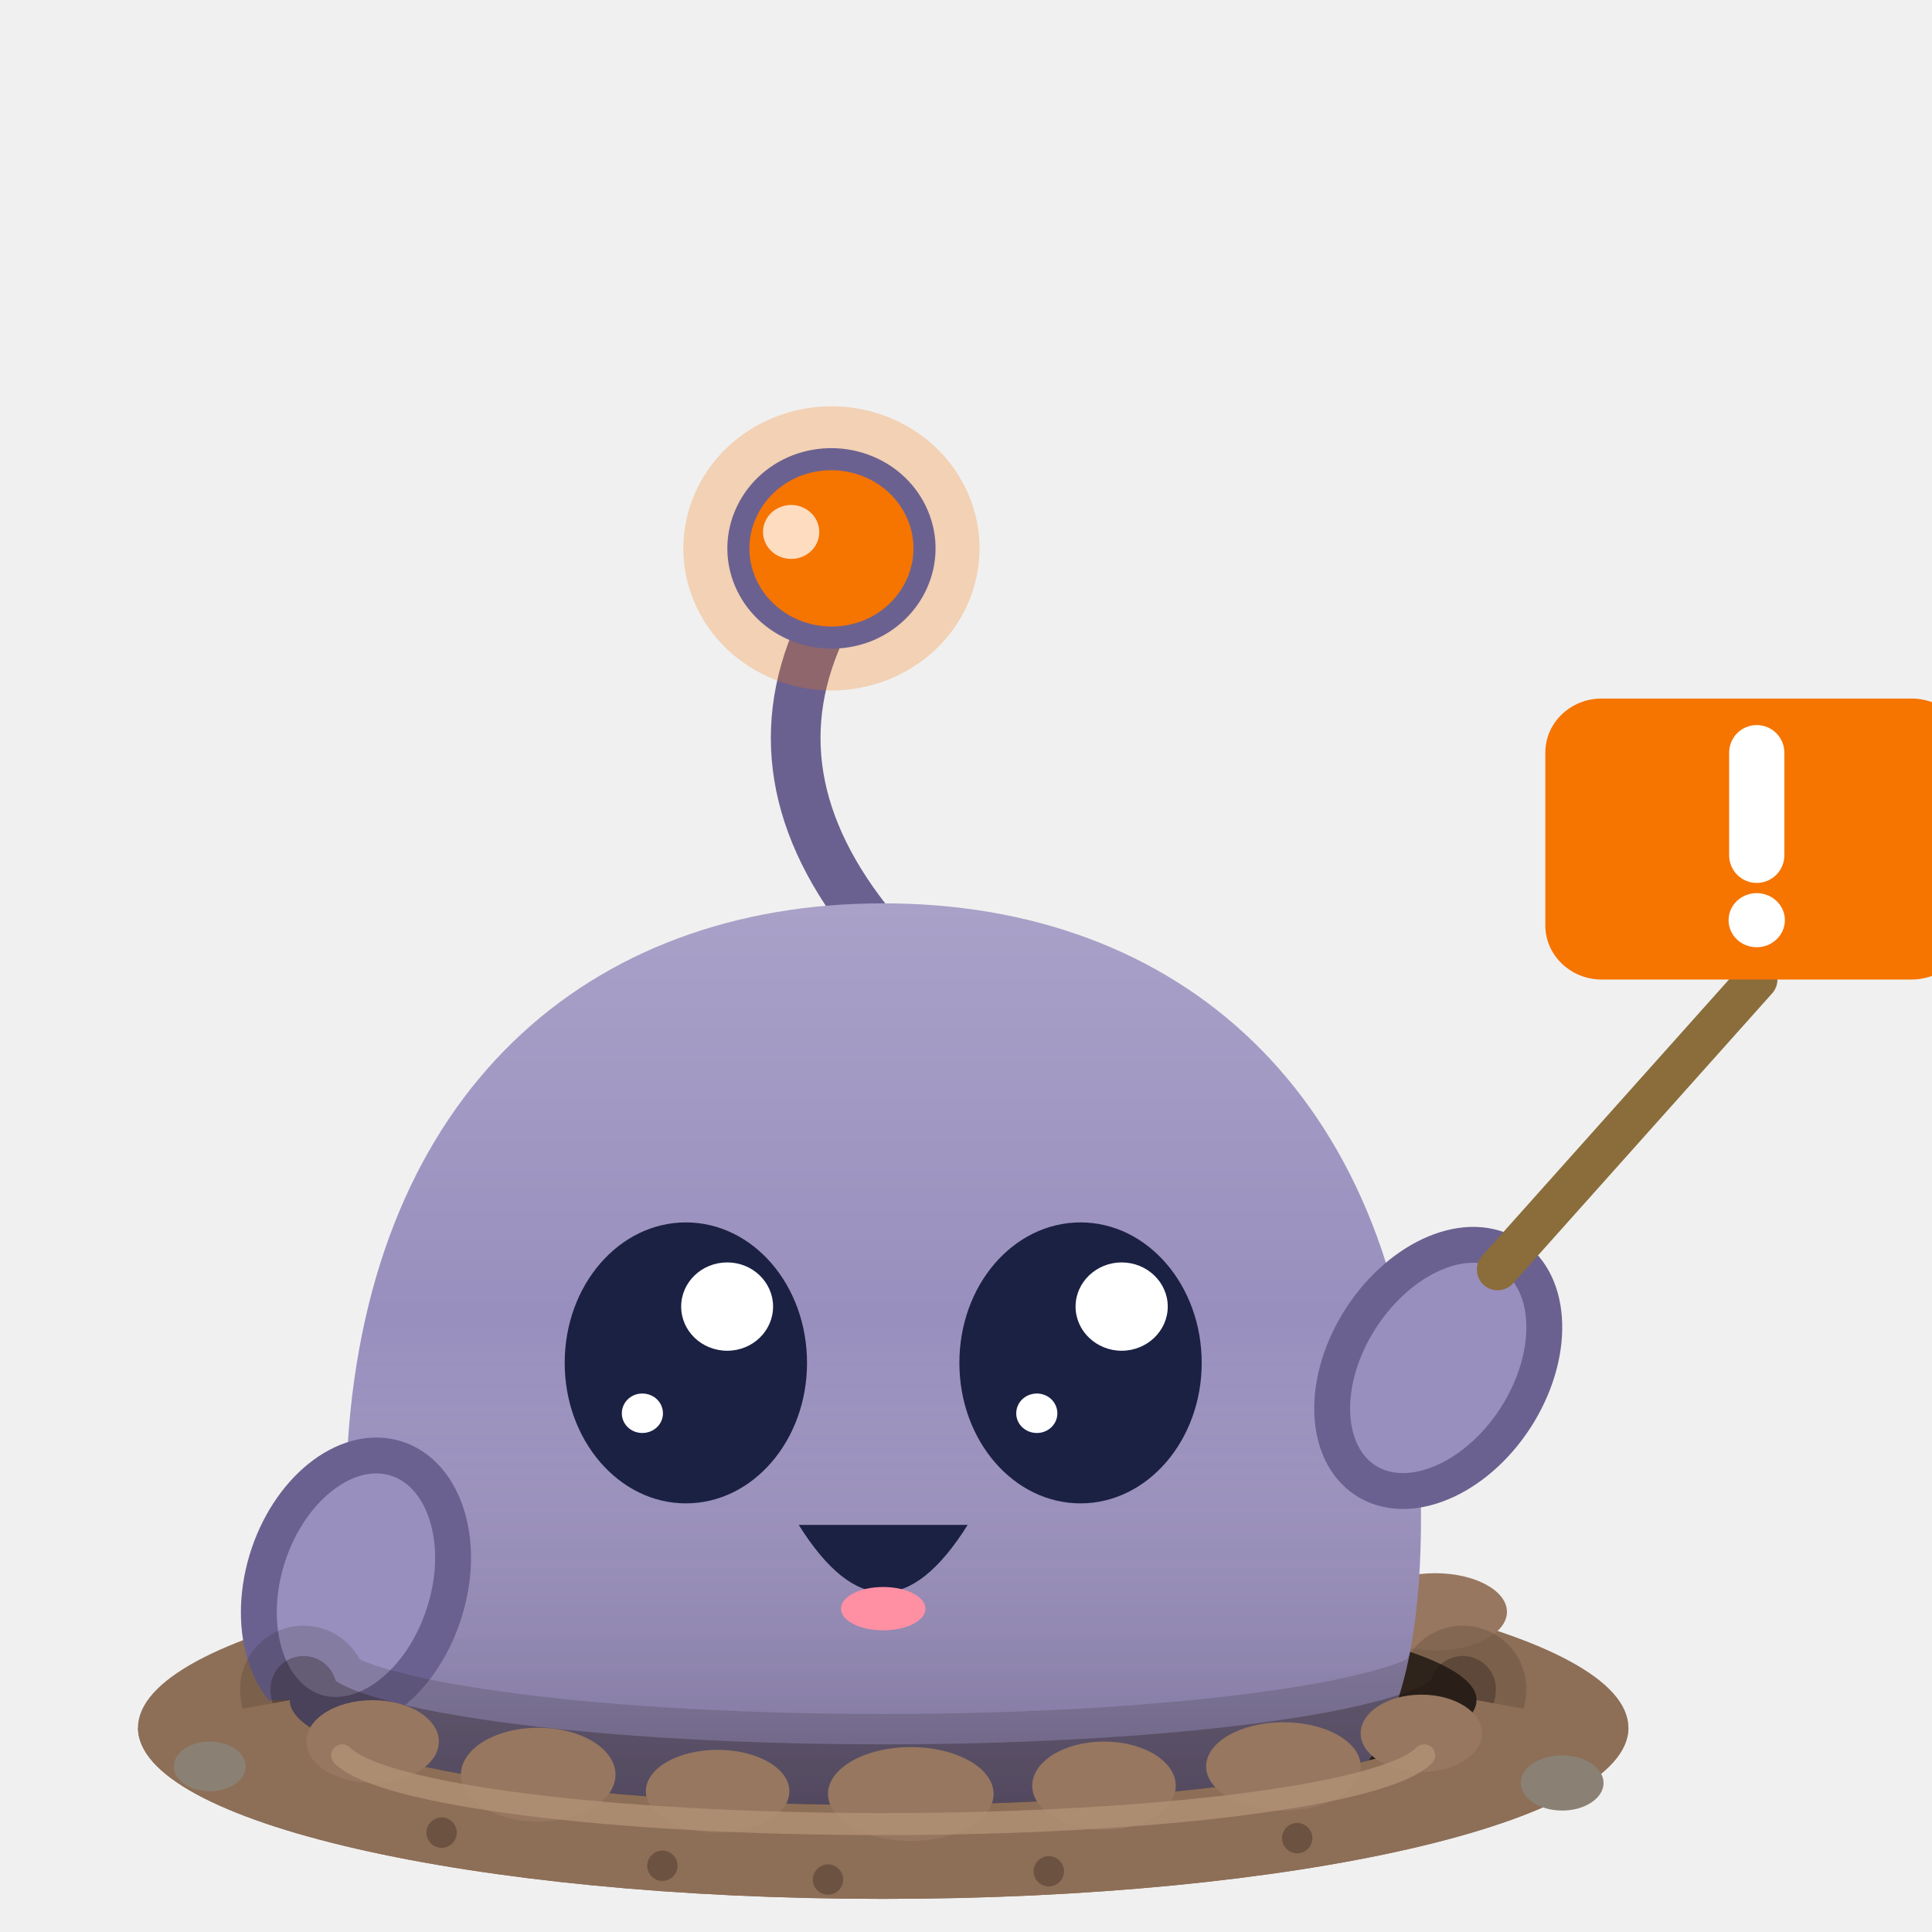
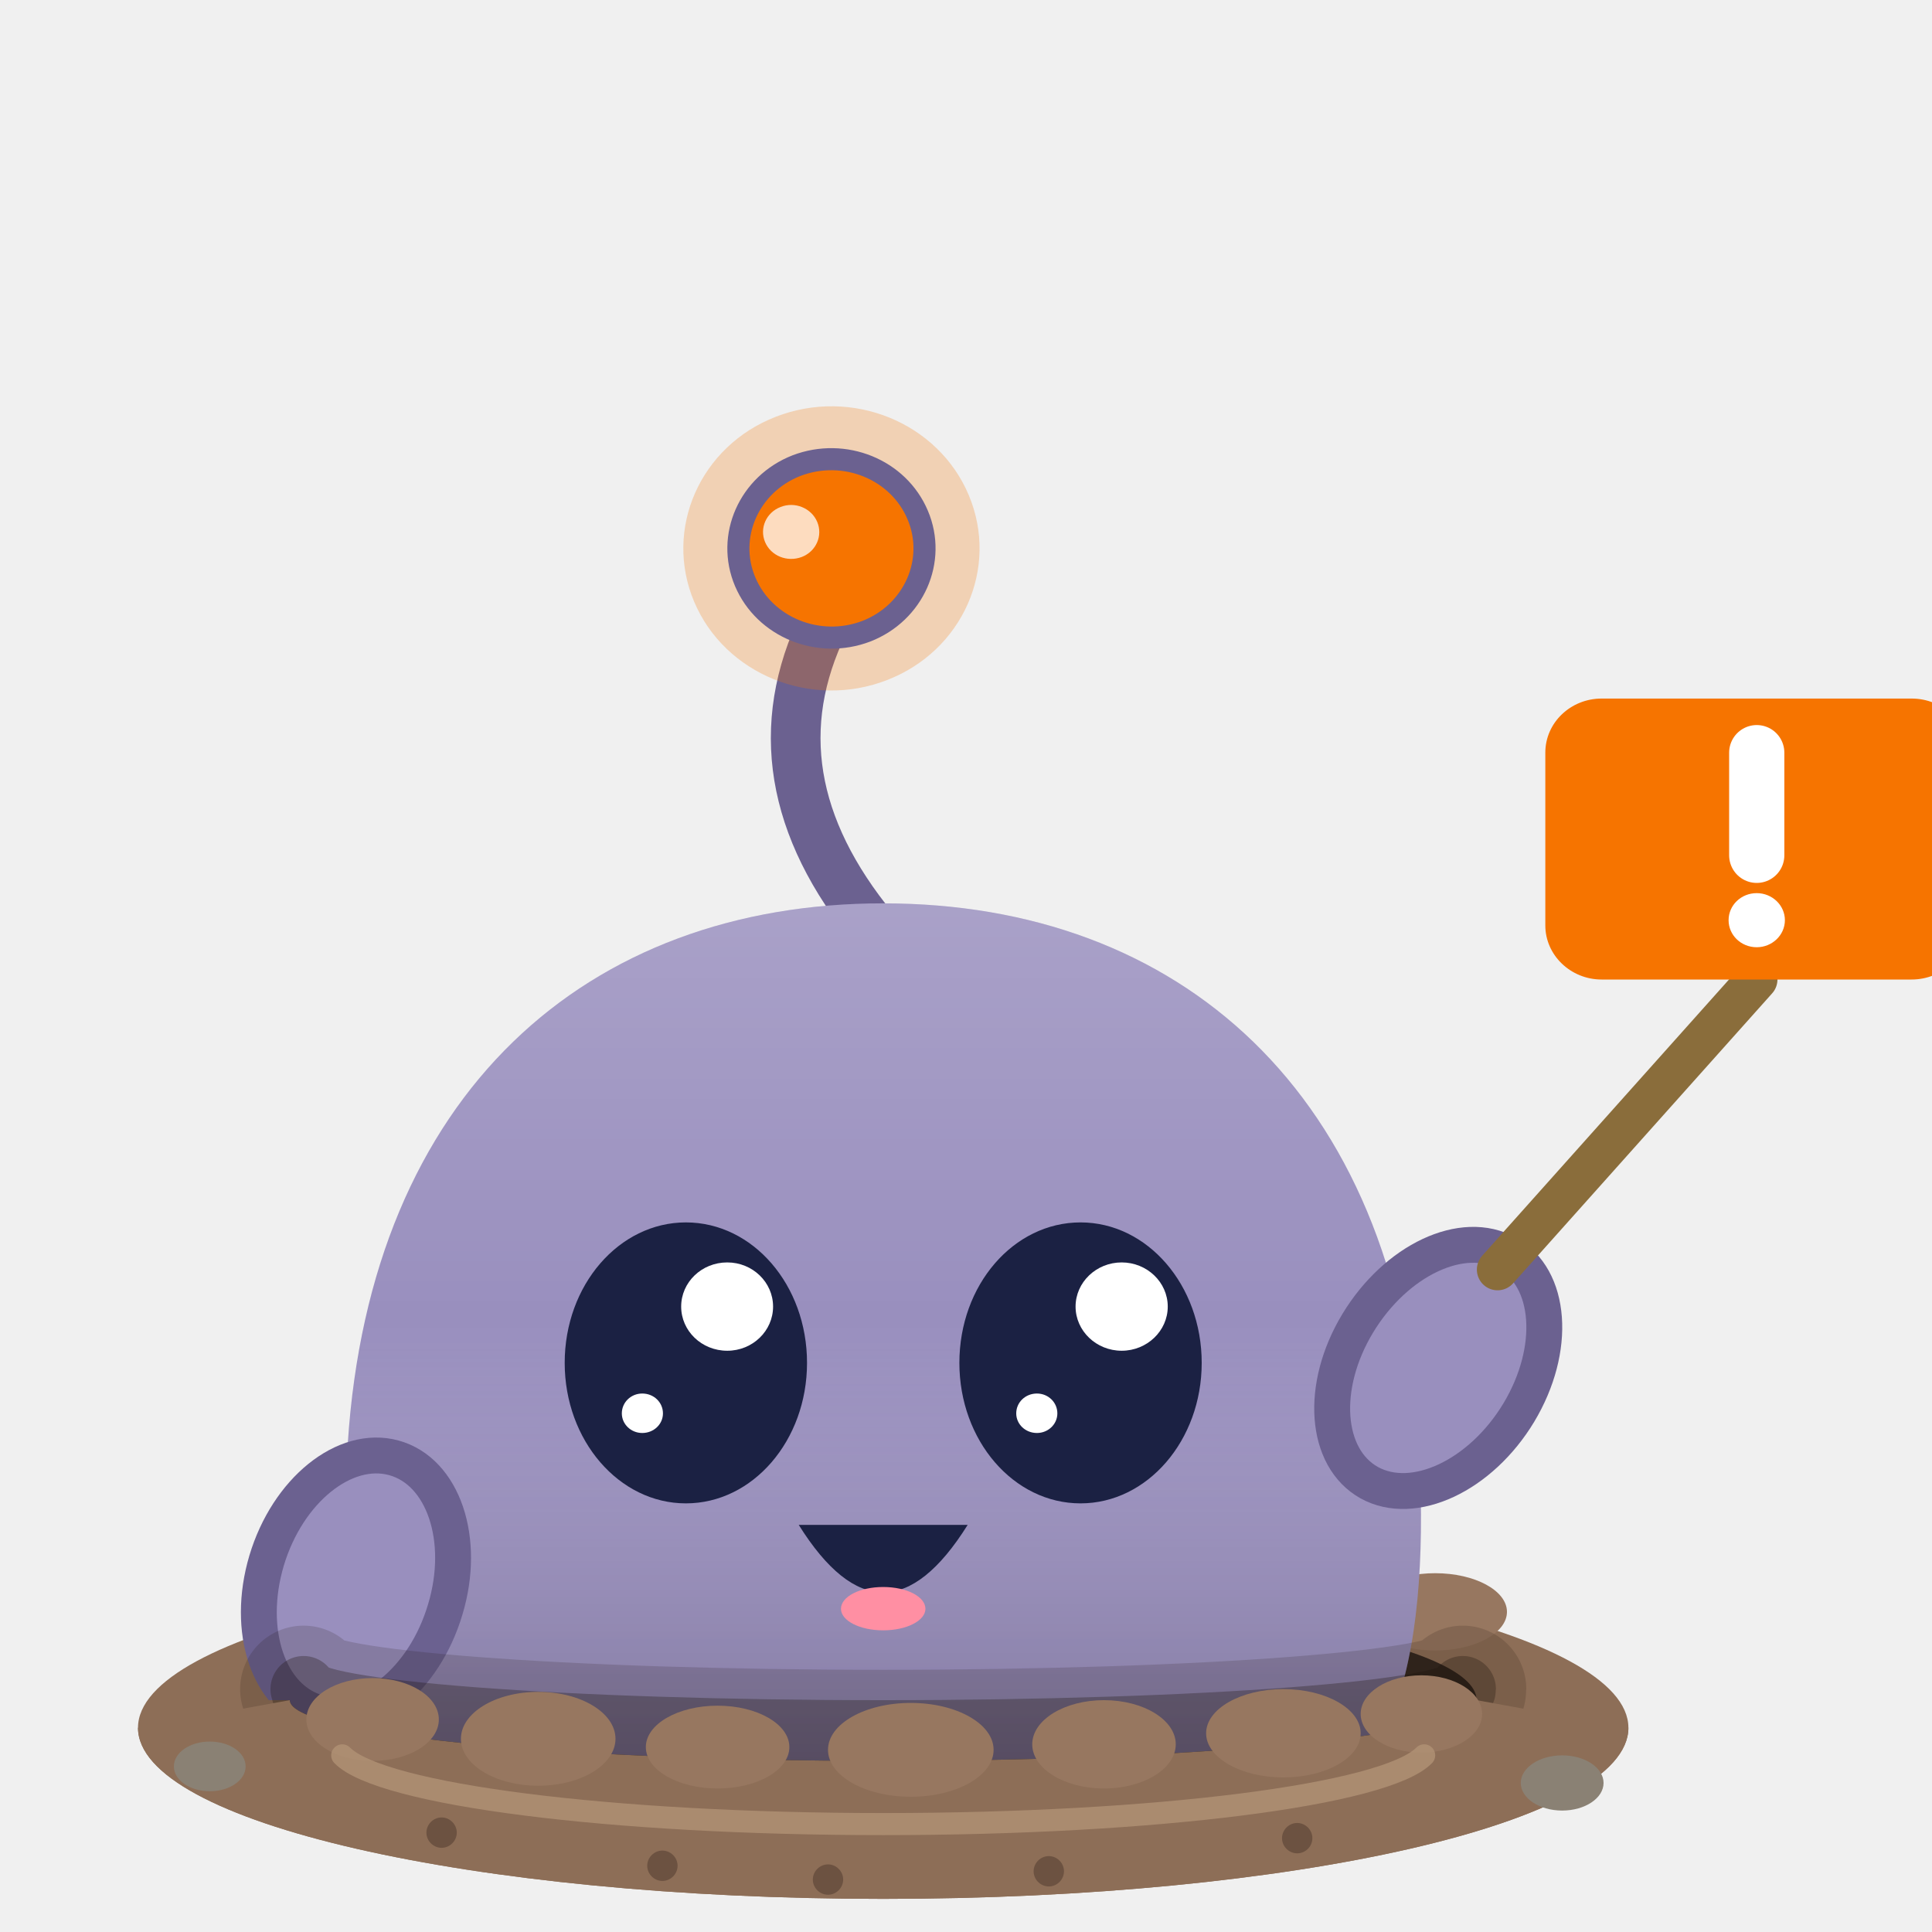
<svg xmlns="http://www.w3.org/2000/svg" viewBox="0 -6 70 70">
  <defs>
    <clipPath id="c1">
-       <path d="M-40 -60L104 -60L104 55.6L53.5 55.6C53.5 57.7 43.87 59.4 32 59.4C20.13 59.4 10.5 57.7 10.5 55.6L-40 55.6Z" />
+       <path d="M-40 -60L104 -60L104 55.6L53.5 55.6C53.5 56.82 43.87 57.8 32 57.8C20.13 57.8 10.5 56.82 10.5 55.6L-40 55.6Z" />
    </clipPath>
    <linearGradient id="g2" gradientUnits="userSpaceOnUse" x1="-0.67" y1="26.73" x2="-0.67" y2="60.02">
-       <stop offset="0" stop-color="rgba(255,255,255,0.16)" />
-       <stop offset="0.45" stop-color="rgba(255,255,255,0)" />
-       <stop offset="1" stop-color="rgba(26,16,40,0.28)" />
+       <stop offset="0" stop-color="#ffffff" stop-opacity="0.16" />
+       <stop offset="0.45" stop-color="#ffffff" stop-opacity="0" />
+       <stop offset="1" stop-color="#1a1028" stop-opacity="0.28" />
    </linearGradient>
    <clipPath id="c3">
      <path d="M18.73 60.02C13.11 60.02 12.19 53.17 12.6 46.31C13.42 33.59 21.28 26.73 32 26.73C42.72 26.73 50.58 33.59 51.4 46.31C51.81 53.17 50.89 60.02 45.27 60.02Z" />
    </clipPath>
  </defs>
  <path d="M59 56.6C59 60.02 46.91 62.8 32 62.8C17.09 62.8 5 60.02 5 56.6C5 53.18 17.09 50.4 32 50.4C46.91 50.4 59 53.18 59 56.6Z" fill="#8d6e57" />
  <path d="M14.6 52.4C14.6 53.17 13.44 53.8 12 53.8C10.56 53.8 9.4 53.17 9.4 52.4C9.4 51.63 10.56 51 12 51C13.44 51 14.6 51.63 14.6 52.4Z" fill="#977760" />
  <path d="M24.3 50.9C24.3 51.67 23.05 52.3 21.5 52.3C19.95 52.3 18.7 51.67 18.7 50.9C18.7 50.13 19.95 49.5 21.5 49.5C23.05 49.5 24.3 50.13 24.3 50.9Z" fill="#977760" />
  <path d="M45.3 50.9C45.3 51.67 44.05 52.3 42.5 52.3C40.95 52.3 39.7 51.67 39.7 50.9C39.7 50.13 40.95 49.5 42.5 49.5C44.05 49.5 45.3 50.13 45.3 50.9Z" fill="#977760" />
  <path d="M54.6 52.4C54.6 53.17 53.44 53.8 52 53.8C50.56 53.8 49.4 53.17 49.4 52.4C49.4 51.63 50.56 51 52 51C53.44 51 54.6 51.63 54.6 52.4Z" fill="#977760" />
  <path d="M53.5 55.6C53.5 57.7 43.87 59.4 32 59.4C20.13 59.4 10.5 57.7 10.5 55.6C10.5 53.5 20.13 51.8 32 51.8C43.87 51.8 53.5 53.5 53.5 55.6Z" fill="#33271f" />
  <path d="M49 56.4C49 57.84 41.39 59 32 59C22.61 59 15 57.84 15 56.4C15 54.96 22.61 53.8 32 53.8C41.39 53.8 49 54.96 49 56.4Z" fill="#1f1712" />
  <g clip-path="url(#c1)">
    <path d="M28.4 61.6C28.4 62.87 26.43 63.9 24 63.9C21.57 63.9 19.6 62.87 19.6 61.6C19.6 60.33 21.57 59.3 24 59.3C26.43 59.3 28.4 60.33 28.4 61.6Z" fill="#6b6190" />
-     <path d="M22.6 61.9L22.6 63.3M25.4 61.9L25.4 63.3" fill="none" stroke="#998fbe" stroke-width="0.8" stroke-linecap="round" stroke-linejoin="round" opacity="0.85" />
+     <path d="M22.6 61.9L22.6 63.3M25.4 61.9L25.4 63.3" fill="none" stroke="#998fbe" stroke-opacity="0.85" stroke-width="0.8" stroke-linecap="round" stroke-linejoin="round" />
    <path d="M44.4 61.6C44.4 62.87 42.43 63.9 40 63.9C37.57 63.9 35.6 62.87 35.6 61.6C35.6 60.33 37.57 59.3 40 59.3C42.43 59.3 44.4 60.33 44.4 61.6Z" fill="#6b6190" />
-     <path d="M38.6 61.9L38.6 63.3M41.4 61.9L41.4 63.3" fill="none" stroke="#998fbe" stroke-width="0.8" stroke-linecap="round" stroke-linejoin="round" opacity="0.85" />
+     <path d="M38.6 61.9L38.6 63.3M41.4 61.9L41.4 63.3" fill="none" stroke="#998fbe" stroke-opacity="0.85" stroke-width="0.8" stroke-linecap="round" stroke-linejoin="round" />
    <path d="M31.39 27.32C28.52 23.64 28.06 19.95 30.02 16.23" fill="none" stroke="#6b6190" stroke-width="1.8" stroke-linecap="round" stroke-linejoin="round" />
-     <path d="M35.1 11.94C36.21 14.58 34.88 17.58 32.14 18.64C29.39 19.71 26.26 18.43 25.15 15.8C24.04 13.16 25.37 10.16 28.11 9.1C30.86 8.03 33.99 9.3 35.1 11.94Z" fill="#f67400" opacity="0.25" />
+     <path d="M35.1 11.94C36.21 14.58 34.88 17.58 32.14 18.64C29.39 19.71 26.26 18.43 25.15 15.8C24.04 13.16 25.37 10.16 28.11 9.1C30.86 8.03 33.99 9.3 35.1 11.94Z" fill="#f67400" fill-opacity="0.25" />
    <path d="M33.25 12.66C33.95 14.31 33.11 16.2 31.39 16.87C29.66 17.53 27.7 16.73 27 15.08C26.3 13.43 27.14 11.54 28.86 10.87C30.59 10.21 32.55 11 33.25 12.66Z" fill="#f67400" />
    <path d="M33.25 12.66C33.95 14.31 33.11 16.2 31.39 16.87C29.66 17.53 27.7 16.73 27 15.08C26.3 13.43 27.14 11.54 28.86 10.87C30.59 10.21 32.55 11 33.25 12.66Z" fill="none" stroke="#6b6190" stroke-width="0.8" stroke-linecap="round" stroke-linejoin="round" />
-     <path d="M29.61 12.91C29.82 13.41 29.57 13.98 29.05 14.18C28.52 14.38 27.93 14.14 27.72 13.64C27.51 13.14 27.76 12.57 28.28 12.37C28.8 12.16 29.4 12.41 29.61 12.91Z" fill="#ffffff" opacity="0.75" />
+     <path d="M29.61 12.91C29.82 13.41 29.57 13.98 29.05 14.18C28.52 14.38 27.93 14.14 27.72 13.64C27.51 13.14 27.76 12.57 28.28 12.37C28.8 12.16 29.4 12.41 29.61 12.91Z" fill="#ffffff" fill-opacity="0.75" />
    <path d="M18.73 60.02C13.11 60.02 12.19 53.17 12.6 46.31C13.42 33.59 21.28 26.73 32 26.73C42.72 26.73 50.58 33.59 51.4 46.31C51.81 53.17 50.89 60.02 45.27 60.02Z" fill="#998fbe" />
    <path d="M18.73 60.02C13.11 60.02 12.19 53.17 12.6 46.31C13.42 33.59 21.28 26.73 32 26.73C42.72 26.73 50.58 33.59 51.4 46.31C51.81 53.17 50.89 60.02 45.27 60.02Z" fill="url(#g2)" />
    <g clip-path="url(#c3)">
      <path d="M29.24 43.38C29.24 46.19 27.28 48.47 24.85 48.47C22.43 48.47 20.46 46.19 20.46 43.38C20.46 40.56 22.43 38.29 24.85 38.29C27.28 38.29 29.24 40.56 29.24 43.38Z" fill="#1b2143" />
      <path d="M28.01 41.34C28.01 42.22 27.27 42.94 26.35 42.94C25.42 42.94 24.68 42.22 24.68 41.34C24.68 40.46 25.42 39.74 26.35 39.74C27.27 39.74 28.01 40.46 28.01 41.34Z" fill="#ffffff" />
      <path d="M24.02 45.21C24.02 45.6 23.69 45.92 23.27 45.92C22.86 45.92 22.53 45.6 22.53 45.21C22.53 44.81 22.86 44.49 23.27 44.49C23.69 44.49 24.02 44.81 24.02 45.21Z" fill="#ffffff" />
      <path d="M43.54 43.38C43.54 46.19 41.57 48.47 39.15 48.47C36.72 48.47 34.76 46.19 34.76 43.38C34.76 40.56 36.72 38.29 39.15 38.29C41.57 38.29 43.54 40.56 43.54 43.38Z" fill="#1b2143" />
      <path d="M42.31 41.34C42.31 42.22 41.56 42.94 40.64 42.94C39.72 42.94 38.97 42.22 38.97 41.34C38.97 40.46 39.72 39.74 40.64 39.74C41.56 39.74 42.31 40.46 42.31 41.34Z" fill="#ffffff" />
      <path d="M38.31 45.21C38.31 45.6 37.98 45.92 37.57 45.92C37.15 45.92 36.82 45.6 36.82 45.21C36.82 44.81 37.15 44.49 37.57 44.49C37.98 44.49 38.31 44.81 38.31 45.21Z" fill="#ffffff" />
      <path d="M28.94 49.25C30.98 52.51 33.02 52.51 35.06 49.25Z" fill="#1b2143" />
      <path d="M33.53 52.29C33.53 52.72 32.85 53.07 32 53.07C31.15 53.07 30.47 52.72 30.47 52.29C30.47 51.85 31.15 51.5 32 51.5C32.85 51.5 33.53 51.85 33.53 52.29Z" fill="#ff8fa3" />
    </g>
    <path d="M16.13 52.32C15.37 54.87 13.31 56.54 11.52 56.05C9.73 55.55 8.9 53.09 9.66 50.54C10.42 48 12.49 46.33 14.27 46.82C16.06 47.31 16.9 49.78 16.13 52.32Z" fill="#998fbe" />
    <path d="M16.13 52.32C15.37 54.87 13.31 56.54 11.52 56.05C9.73 55.55 8.9 53.09 9.66 50.54C10.42 48 12.49 46.33 14.27 46.82C16.06 47.31 16.9 49.78 16.13 52.32Z" fill="none" stroke="#6b6190" stroke-width="1.3" stroke-linecap="round" stroke-linejoin="round" />
    <path d="M49.19 41.95C50.58 39.65 53 38.51 54.61 39.41C56.22 40.3 56.41 42.88 55.03 45.18C53.65 47.47 51.22 48.61 49.61 47.72C48 46.82 47.81 44.24 49.19 41.95Z" fill="#998fbe" />
    <path d="M49.19 41.95C50.58 39.65 53 38.51 54.61 39.41C56.22 40.3 56.41 42.88 55.03 45.18C53.65 47.47 51.22 48.61 49.61 47.72C48 46.82 47.81 44.24 49.19 41.95Z" fill="none" stroke="#6b6190" stroke-width="1.3" stroke-linecap="round" stroke-linejoin="round" />
    <path d="M54.26 40L63.65 29.49" fill="none" stroke="#8a6d3b" stroke-width="1.5" stroke-linecap="round" stroke-linejoin="round" />
    <path d="M58.03 19.31L69.26 19.31C70.39 19.31 71.31 20.18 71.31 21.27L71.31 27.53C71.31 28.61 70.39 29.49 69.26 29.49L58.03 29.49C56.91 29.49 55.99 28.61 55.99 27.53L55.99 21.27C55.99 20.18 56.91 19.31 58.03 19.31Z" fill="#f67400" />
    <path d="M63.65 21.27L63.65 24.99" fill="none" stroke="#ffffff" stroke-width="2" stroke-linecap="round" stroke-linejoin="round" />
    <path d="M64.67 27.34C64.67 27.88 64.21 28.32 63.65 28.32C63.08 28.32 62.63 27.88 62.63 27.34C62.63 26.8 63.08 26.36 63.65 26.36C64.21 26.36 64.67 26.8 64.67 27.34Z" fill="#ffffff" />
  </g>
-   <path d="M11 55.2C11 56.97 20.4 58.4 32 58.4C43.6 58.4 53 56.97 53 55.2" fill="none" stroke="#1c120c" stroke-width="4.6" stroke-linecap="round" stroke-linejoin="round" opacity="0.16" />
-   <path d="M11 55.2C11 56.97 20.4 58.4 32 58.4C43.6 58.4 53 56.97 53 55.2" fill="none" stroke="#1c120c" stroke-width="2.4" stroke-linecap="round" stroke-linejoin="round" opacity="0.3" />
-   <path d="M5 56.6C5 60.02 17.09 62.8 32 62.8C46.91 62.8 59 60.02 59 56.6L53.5 55.6C53.5 57.7 43.87 59.4 32 59.4C20.13 59.4 10.5 57.7 10.5 55.6Z" fill="#8d6e57" />
-   <path d="M15.9 57.1C15.9 57.93 14.83 58.6 13.5 58.6C12.17 58.6 11.1 57.93 11.1 57.1C11.1 56.27 12.17 55.6 13.5 55.6C14.83 55.6 15.9 56.27 15.9 57.1Z" fill="#977760" />
-   <path d="M22.3 58.3C22.3 59.24 21.05 60 19.5 60C17.95 60 16.7 59.24 16.7 58.3C16.7 57.36 17.95 56.6 19.5 56.6C21.05 56.6 22.3 57.36 22.3 58.3Z" fill="#977760" />
-   <path d="M28.6 58.9C28.6 59.73 27.44 60.4 26 60.4C24.56 60.4 23.4 59.73 23.4 58.9C23.4 58.07 24.56 57.4 26 57.4C27.44 57.4 28.6 58.07 28.6 58.9Z" fill="#977760" />
-   <path d="M36 59C36 59.94 34.66 60.7 33 60.7C31.34 60.7 30 59.94 30 59C30 58.06 31.34 57.3 33 57.3C34.66 57.3 36 58.06 36 59Z" fill="#977760" />
-   <path d="M42.6 58.7C42.6 59.58 41.44 60.3 40 60.3C38.56 60.3 37.4 59.58 37.4 58.7C37.4 57.82 38.56 57.1 40 57.1C41.44 57.1 42.6 57.82 42.6 58.7Z" fill="#977760" />
-   <path d="M49.3 58C49.3 58.88 48.05 59.6 46.5 59.6C44.95 59.6 43.7 58.88 43.7 58C43.7 57.12 44.95 56.4 46.5 56.4C48.05 56.4 49.3 57.12 49.3 58Z" fill="#977760" />
-   <path d="M53.7 56.8C53.7 57.57 52.72 58.2 51.5 58.2C50.28 58.2 49.3 57.57 49.3 56.8C49.3 56.03 50.28 55.4 51.5 55.4C52.72 55.4 53.7 56.03 53.7 56.8Z" fill="#977760" />
-   <path d="M12.4 57.6C13.8 59.03 22.15 60.09 32 60.09C41.85 60.09 50.2 59.03 51.6 57.6" fill="none" stroke="#b29276" stroke-width="0.8" stroke-linecap="round" stroke-linejoin="round" opacity="0.8" />
+   <path d="M11 55.2C11 56.08 20.4 56.8 32 56.8C43.6 56.8 53 56.08 53 55.2" fill="none" stroke="#1c120c" stroke-opacity="0.16" stroke-width="4.6" stroke-linecap="round" stroke-linejoin="round" />
+   <path d="M11 55.2C11 56.08 20.4 56.8 32 56.8C43.6 56.8 53 56.08 53 55.2" fill="none" stroke="#1c120c" stroke-opacity="0.3" stroke-width="2.4" stroke-linecap="round" stroke-linejoin="round" />
+   <path d="M5 56.6C5 60.02 17.09 62.8 32 62.8C46.91 62.8 59 60.02 59 56.6L53.5 55.6C53.5 56.82 43.87 57.8 32 57.8C20.13 57.8 10.5 56.82 10.5 55.6Z" fill="#8d6e57" />
+   <path d="M15.9 56.3C15.9 57.13 14.83 57.8 13.5 57.8C12.17 57.8 11.1 57.13 11.1 56.3C11.1 55.47 12.17 54.8 13.5 54.8C14.83 54.8 15.9 55.47 15.9 56.3Z" fill="#977760" />
+   <path d="M22.3 57C22.3 57.94 21.05 58.7 19.5 58.7C17.95 58.7 16.7 57.94 16.7 57C16.7 56.06 17.95 55.3 19.5 55.3C21.05 55.3 22.3 56.06 22.3 57Z" fill="#977760" />
+   <path d="M28.6 57.3C28.6 58.13 27.44 58.8 26 58.8C24.56 58.8 23.4 58.13 23.4 57.3C23.4 56.47 24.56 55.8 26 55.8C27.44 55.8 28.6 56.47 28.6 57.3Z" fill="#977760" />
+   <path d="M36 57.4C36 58.34 34.66 59.1 33 59.1C31.34 59.1 30 58.34 30 57.4C30 56.46 31.34 55.7 33 55.7C34.66 55.7 36 56.46 36 57.4Z" fill="#977760" />
+   <path d="M42.6 57.2C42.6 58.08 41.44 58.8 40 58.8C38.56 58.8 37.4 58.08 37.4 57.2C37.4 56.32 38.56 55.6 40 55.6C41.44 55.6 42.6 56.32 42.6 57.2Z" fill="#977760" />
+   <path d="M49.3 56.8C49.3 57.68 48.05 58.4 46.5 58.4C44.95 58.4 43.7 57.68 43.7 56.8C43.7 55.92 44.95 55.2 46.5 55.2C48.05 55.2 49.3 55.92 49.3 56.8Z" fill="#977760" />
+   <path d="M53.7 56.1C53.7 56.87 52.72 57.5 51.5 57.5C50.28 57.5 49.3 56.87 49.3 56.1C49.3 55.33 50.28 54.7 51.5 54.7C52.72 54.7 53.7 55.33 53.7 56.1Z" fill="#977760" />
+   <path d="M12.4 57.6C13.8 59.03 22.15 60.09 32 60.09C41.85 60.09 50.2 59.03 51.6 57.6" fill="none" stroke="#b29276" stroke-opacity="0.8" stroke-width="0.8" stroke-linecap="round" stroke-linejoin="round" />
  <path d="M16.55 60.4C16.55 60.7 16.3 60.95 16 60.95C15.7 60.95 15.45 60.7 15.45 60.4C15.45 60.1 15.7 59.85 16 59.85C16.3 59.85 16.55 60.1 16.55 60.4Z" fill="#6c5241" />
  <path d="M24.55 61.6C24.55 61.9 24.3 62.15 24 62.15C23.7 62.15 23.45 61.9 23.45 61.6C23.45 61.3 23.7 61.05 24 61.05C24.3 61.05 24.55 61.3 24.55 61.6Z" fill="#6c5241" />
  <path d="M30.55 62.1C30.55 62.4 30.3 62.65 30 62.65C29.7 62.65 29.45 62.4 29.45 62.1C29.45 61.8 29.7 61.55 30 61.55C30.3 61.55 30.55 61.8 30.55 62.1Z" fill="#6c5241" />
  <path d="M38.55 61.8C38.55 62.1 38.3 62.35 38 62.35C37.7 62.35 37.45 62.1 37.45 61.8C37.45 61.5 37.7 61.25 38 61.25C38.3 61.25 38.55 61.5 38.55 61.8Z" fill="#6c5241" />
  <path d="M47.55 60.6C47.55 60.9 47.3 61.15 47 61.15C46.7 61.15 46.45 60.9 46.45 60.6C46.45 60.3 46.7 60.05 47 60.05C47.3 60.05 47.55 60.3 47.55 60.6Z" fill="#6c5241" />
  <path d="M8.9 58C8.9 58.5 8.32 58.9 7.6 58.9C6.88 58.9 6.3 58.5 6.3 58C6.3 57.5 6.88 57.1 7.6 57.1C8.32 57.1 8.9 57.5 8.9 58Z" fill="#8a8174" />
  <path d="M58.1 58.6C58.1 59.15 57.43 59.6 56.6 59.6C55.77 59.6 55.1 59.15 55.1 58.6C55.1 58.05 55.77 57.6 56.6 57.6C57.43 57.6 58.1 58.05 58.1 58.6Z" fill="#8a8174" />
</svg>
